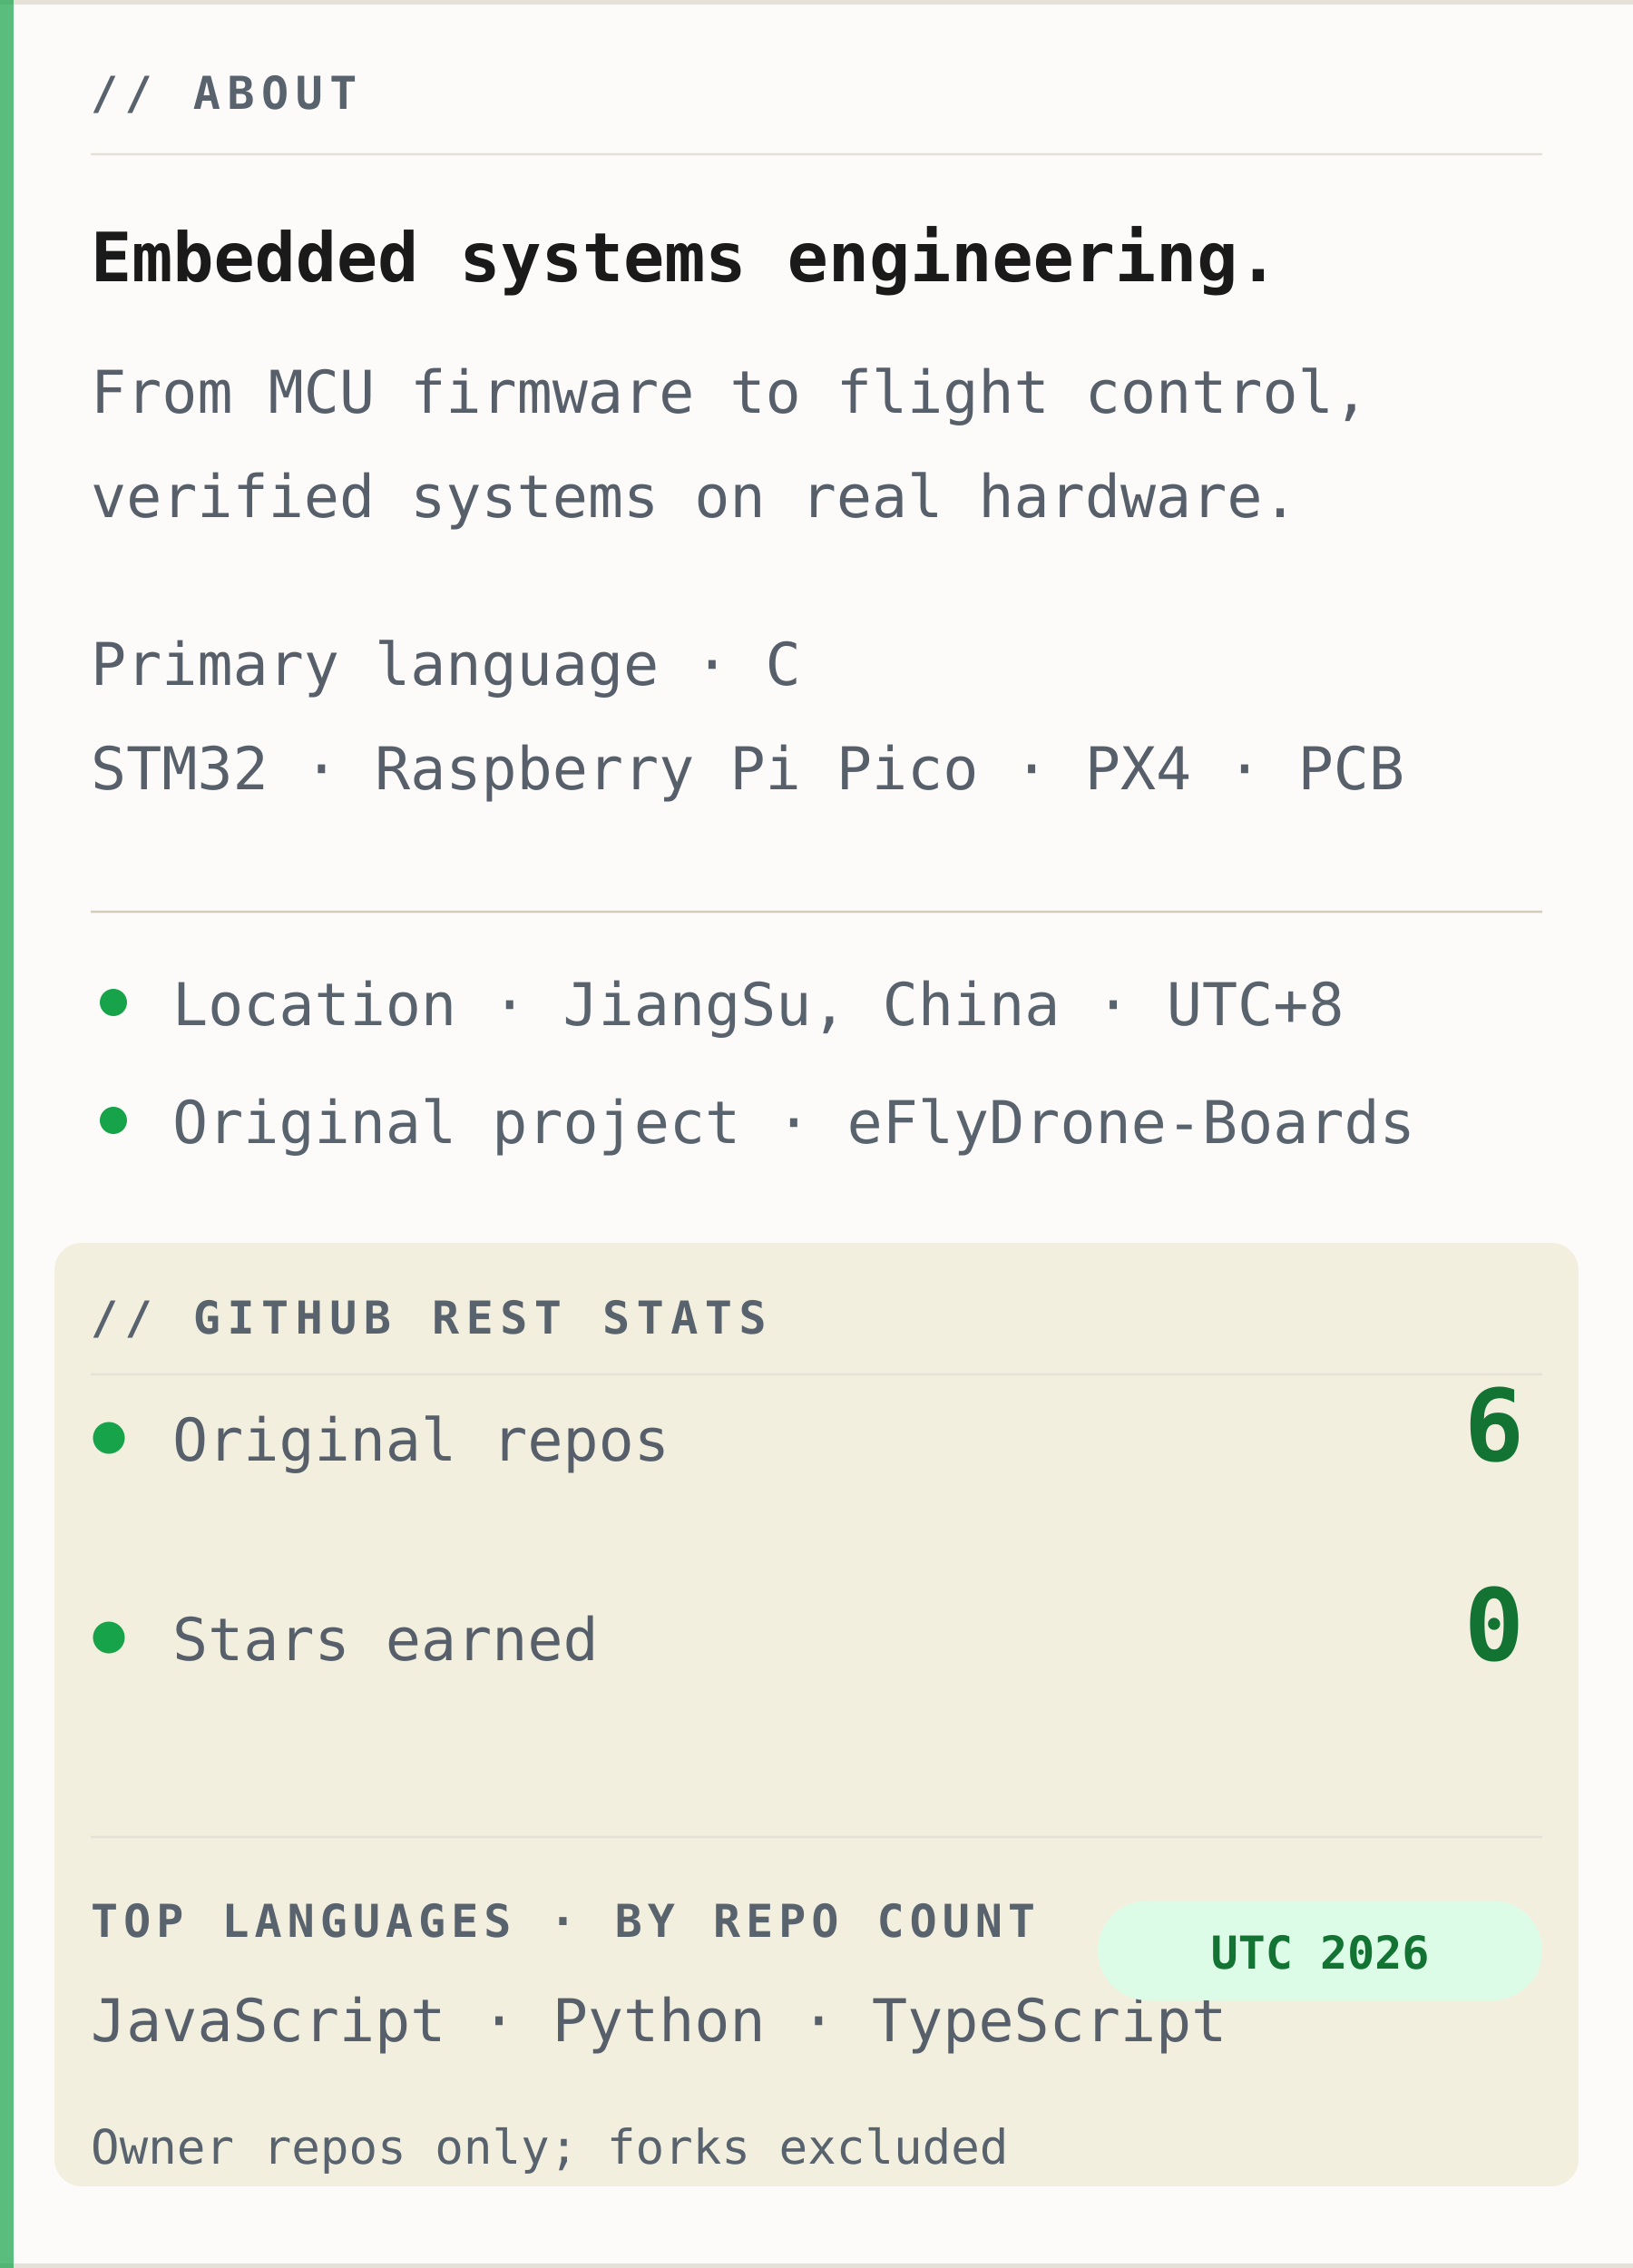
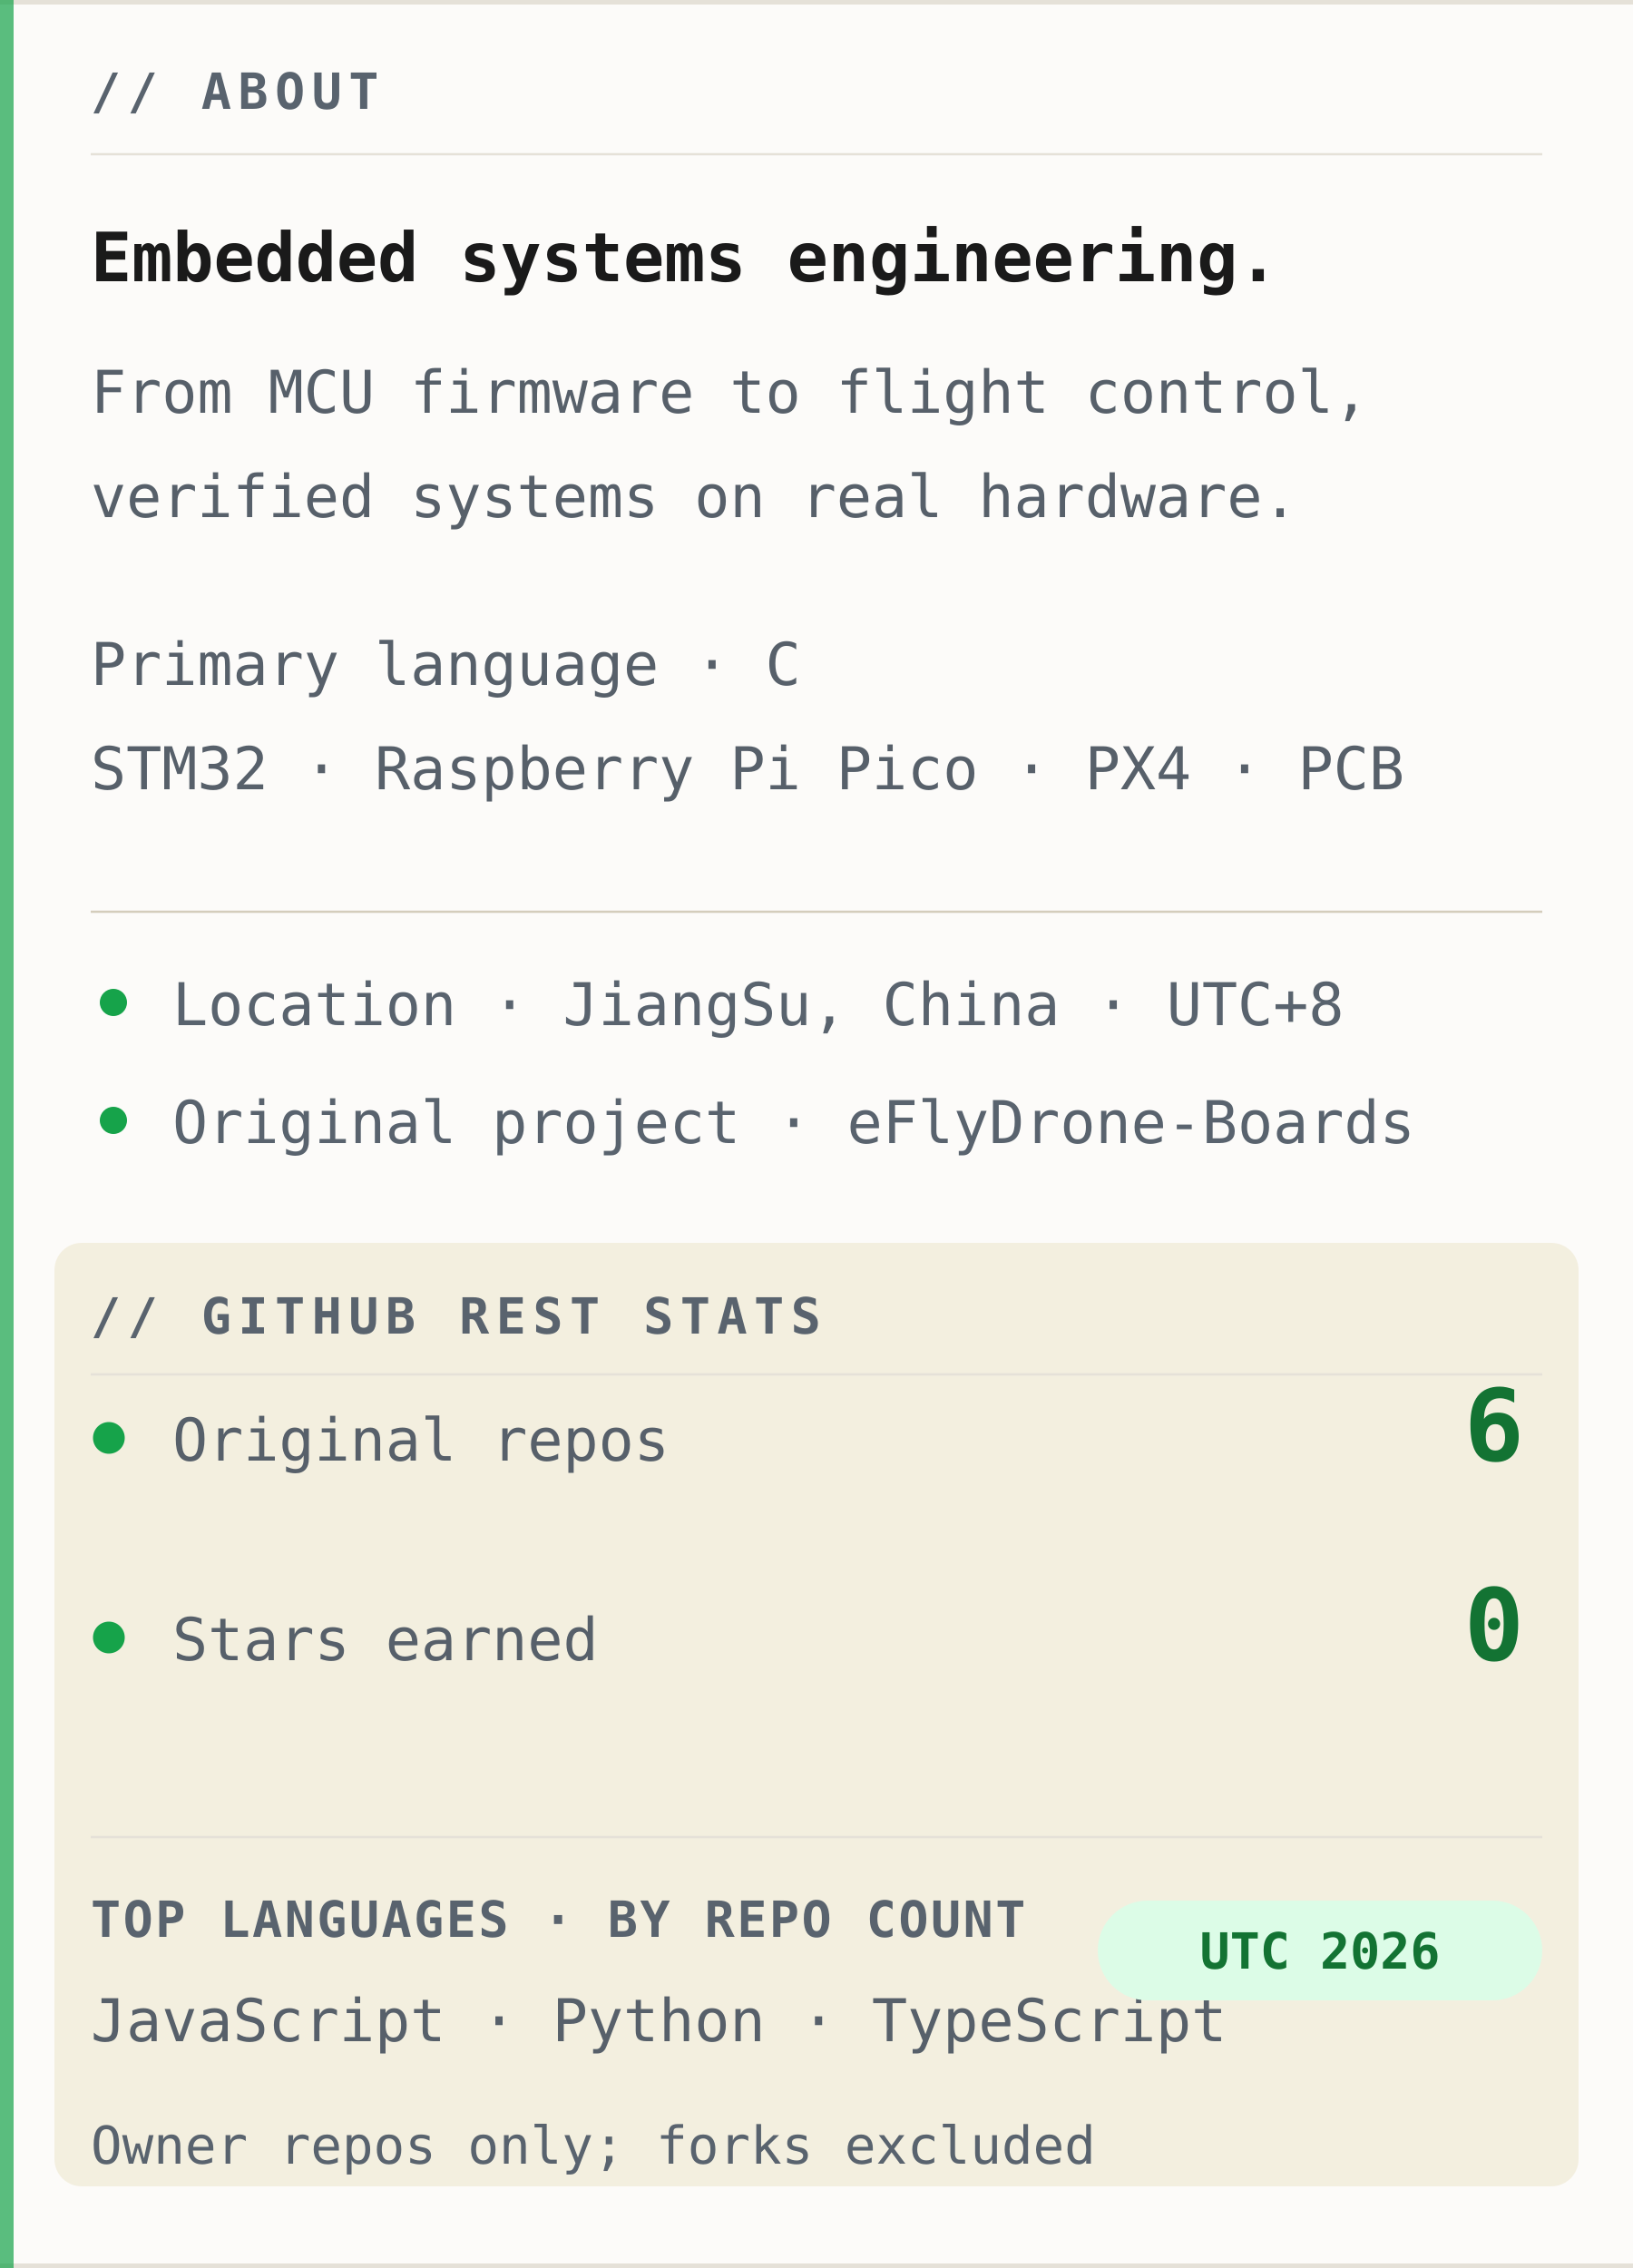
<svg xmlns="http://www.w3.org/2000/svg" width="360" height="500" viewBox="0 0 360 500" role="img" aria-labelledby="title desc">
  <rect width="360" height="500" fill="#fcfbf9" />
  <path d="M0 .5H360M0 499.5H360" stroke="#e5e1d8" stroke-width="1" />
-   <text x="20" y="24" font-family="Consolas, Menlo, 'DejaVu Sans Mono', 'Courier New', monospace" font-size="10" font-weight="700" letter-spacing="1.5" fill="#59636e">// ABOUT</text>
+   <text x="20" y="24" font-family="Consolas, Menlo, 'DejaVu Sans Mono', 'Courier New', monospace" font-size="11" font-weight="700" letter-spacing="1.5" fill="#59636e">// ABOUT</text>
  <path d="M20 34H340" stroke="#e5e1d8" stroke-width=".5" />
  <text x="20" y="62" font-family="Consolas, Menlo, 'DejaVu Sans Mono', 'Courier New', monospace" font-size="15" font-weight="700" fill="#1a1a1a">Embedded systems engineering.</text>
  <text x="20" y="91" font-family="Consolas, Menlo, 'DejaVu Sans Mono', 'Courier New', monospace" font-size="13" fill="#57606a">From MCU firmware to flight control,</text>
  <text x="20" y="114" font-family="Consolas, Menlo, 'DejaVu Sans Mono', 'Courier New', monospace" font-size="13" fill="#57606a">verified systems on real hardware.</text>
  <text x="20" y="151" font-family="Consolas, Menlo, 'DejaVu Sans Mono', 'Courier New', monospace" font-size="13" fill="#57606a">Primary language · C</text>
  <text x="20" y="174" font-family="Consolas, Menlo, 'DejaVu Sans Mono', 'Courier New', monospace" font-size="13" fill="#57606a">STM32 · Raspberry Pi Pico · PX4 · PCB</text>
  <path d="M20 201H340" stroke="#d4cdbc" stroke-width=".5" />
  <circle cx="25" cy="221" r="3" fill="#16a34a" />
  <text x="38" y="226" font-family="Consolas, Menlo, 'DejaVu Sans Mono', 'Courier New', monospace" font-size="13" fill="#59636e">Location · JiangSu, China · UTC+8</text>
  <circle cx="25" cy="247" r="3" fill="#16a34a" />
  <text x="38" y="252" font-family="Consolas, Menlo, 'DejaVu Sans Mono', 'Courier New', monospace" font-size="13" fill="#59636e">Original project · eFlyDrone-Boards</text>
  <rect x="12" y="274" width="336" height="208" rx="6" fill="#f0ead6" opacity=".72" />
-   <text x="20" y="294" font-family="Consolas, Menlo, 'DejaVu Sans Mono', 'Courier New', monospace" font-size="10" font-weight="700" letter-spacing="1.5" fill="#59636e">// GITHUB REST STATS</text>
+   <text x="20" y="294" font-family="Consolas, Menlo, 'DejaVu Sans Mono', 'Courier New', monospace" font-size="11" font-weight="700" letter-spacing="1.5" fill="#59636e">// GITHUB REST STATS</text>
  <path d="M20 303H340" stroke="#e5e1d8" stroke-width=".5" />
  <circle cx="24" cy="317" r="3.5" fill="#16a34a" />
  <text x="38" y="322" font-family="Consolas, Menlo, 'DejaVu Sans Mono', 'Courier New', monospace" font-size="13" fill="#57606a">Original repos</text>
  <text x="336" y="322" text-anchor="end" font-family="Consolas, Menlo, 'DejaVu Sans Mono', 'Courier New', monospace" font-size="22" font-weight="700" fill="#137333">6</text>
  <circle cx="24" cy="361" r="3.5" fill="#16a34a" />
  <text x="38" y="366" font-family="Consolas, Menlo, 'DejaVu Sans Mono', 'Courier New', monospace" font-size="13" fill="#57606a">Stars earned</text>
  <text x="336" y="366" text-anchor="end" font-family="Consolas, Menlo, 'DejaVu Sans Mono', 'Courier New', monospace" font-size="22" font-weight="700" fill="#137333">0</text>
  <path d="M20 405H340" stroke="#e5e1d8" stroke-width=".5" />
-   <text x="20" y="427" font-family="Consolas, Menlo, 'DejaVu Sans Mono', 'Courier New', monospace" font-size="10" font-weight="700" letter-spacing="1.2" fill="#59636e">TOP LANGUAGES · BY REPO COUNT</text>
+   <text x="20" y="427" font-family="Consolas, Menlo, 'DejaVu Sans Mono', 'Courier New', monospace" font-size="11" font-weight="700" letter-spacing=".5" fill="#59636e">TOP LANGUAGES · BY REPO COUNT</text>
  <text x="20" y="450" font-family="Consolas, Menlo, 'DejaVu Sans Mono', 'Courier New', monospace" font-size="13" fill="#57606a">JavaScript · Python · TypeScript</text>
  <rect x="242" y="419" width="98" height="22" rx="11" fill="#dcfce7" />
-   <text x="291" y="434" text-anchor="middle" font-family="Consolas, Menlo, 'DejaVu Sans Mono', 'Courier New', monospace" font-size="10" font-weight="700" fill="#137333">UTC 2026</text>
-   <text x="20" y="477" font-family="Consolas, Menlo, 'DejaVu Sans Mono', 'Courier New', monospace" font-size="10.5" fill="#59636e">Owner repos only; forks excluded</text>
+   <text x="291" y="434" text-anchor="middle" font-family="Consolas, Menlo, 'DejaVu Sans Mono', 'Courier New', monospace" font-size="11" font-weight="700" fill="#137333">UTC 2026</text>
+   <text x="20" y="477" font-family="Consolas, Menlo, 'DejaVu Sans Mono', 'Courier New', monospace" font-size="11.5" fill="#59636e">Owner repos only; forks excluded</text>
  <rect width="3" height="500" fill="#16a34a" opacity=".7" />
</svg>
